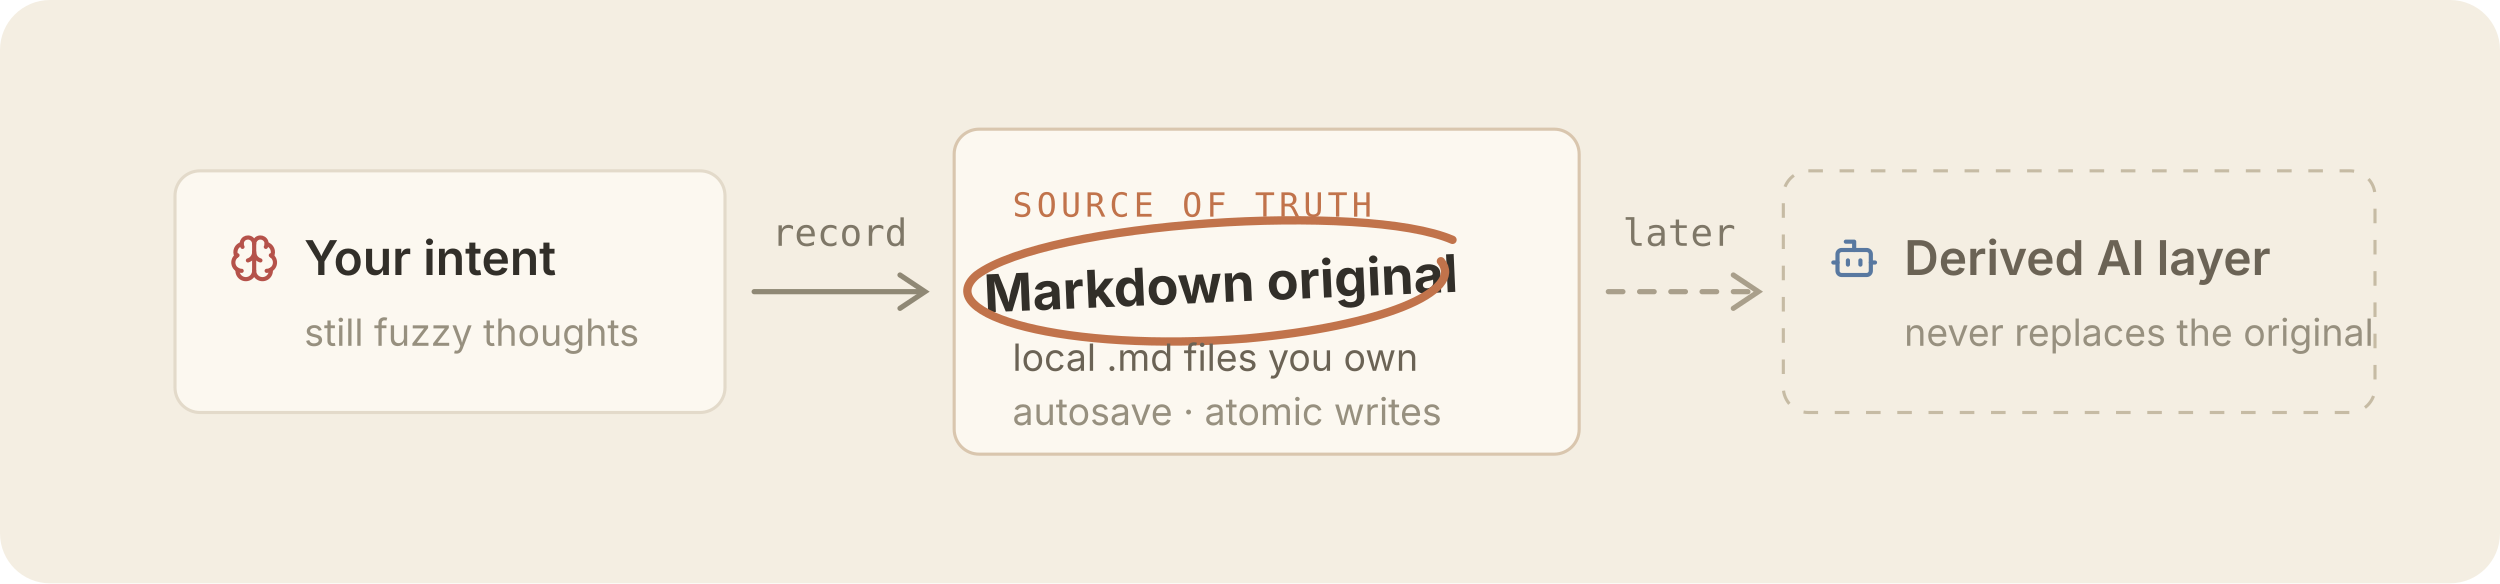
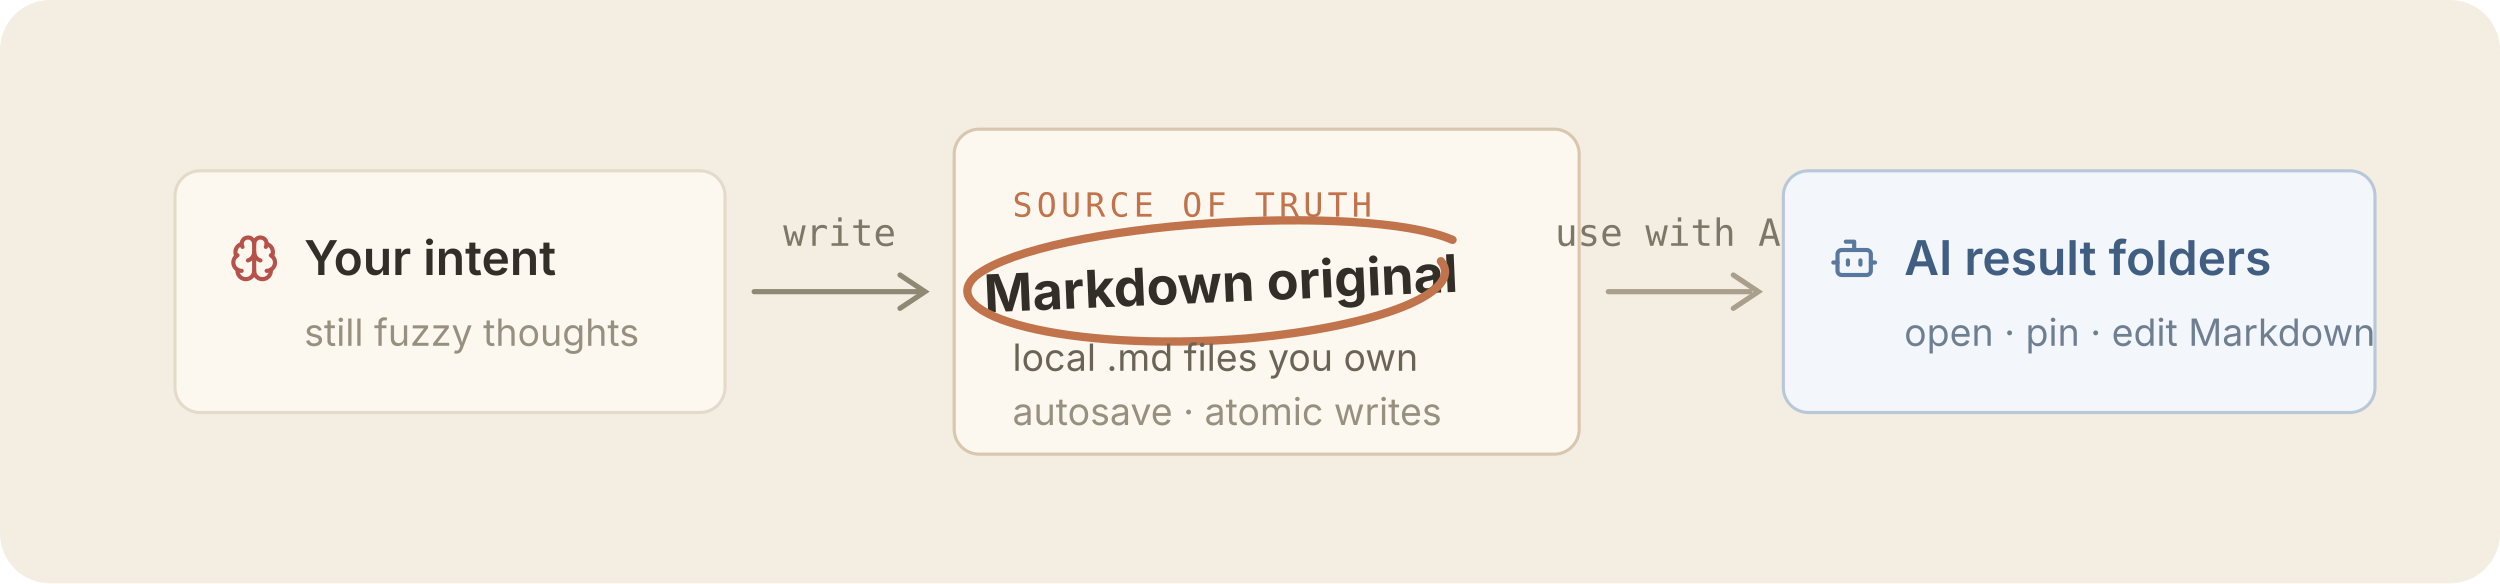
<svg xmlns="http://www.w3.org/2000/svg" width="1200" height="280" viewBox="0 0 1200 280" role="img" aria-labelledby="title desc">
  <rect width="1200" height="280" rx="24" fill="#F4EEE2" />
  <g font-family="-apple-system, BlinkMacSystemFont, 'Segoe UI', 'Apple SD Gothic Neo', 'Noto Sans KR', 'Malgun Gothic', sans-serif">
    <g transform="translate(84 82)">
      <rect width="264" height="116" rx="12" fill="#FCF8F0" stroke="#E3DACA" stroke-width="1.5" />
      <g transform="translate(26 30)" fill="none" stroke="#B5524A" stroke-width="2" stroke-linecap="round" stroke-linejoin="round">
        <path d="M12 18V5" />
        <path d="M15 13a4.17 4.17 0 0 1-3-4 4.17 4.17 0 0 1-3 4" />
        <path d="M17.598 6.5A3 3 0 1 0 12 5a3 3 0 1 0-5.598 1.5" />
        <path d="M17.997 5.125a4 4 0 0 1 2.526 5.77" />
        <path d="M18 18a4 4 0 0 0 2-7.464" />
        <path d="M19.967 17.483A4 4 0 1 1 12 18a4 4 0 1 1-7.967-.517" />
        <path d="M6 18a4 4 0 0 1-2-7.464" />
        <path d="M6.003 5.125a4 4 0 0 0-2.526 5.77" />
      </g>
      <text x="62" y="50" font-size="23" font-weight="600" fill="#322F29">Your intent</text>
      <text x="62" y="84" font-size="18" fill="#97907F">still fuzzy thoughts</text>
    </g>
    <g stroke="#8F8875" stroke-width="2.5" fill="none" stroke-linecap="round">
      <line x1="362" y1="140" x2="442" y2="140" />
      <path d="M432 132 L 444 140 L 432 148" />
    </g>
-     <text x="403" y="118" text-anchor="middle" font-family="ui-monospace, SFMono-Regular, Menlo, monospace" font-size="18" fill="#7E7767">record</text>
+     <text x="403" y="118" text-anchor="middle" font-family="ui-monospace, SFMono-Regular, Menlo, monospace" font-size="18" fill="#7E7767">write</text>
    <g transform="translate(458 62)">
      <rect width="300" height="156" rx="12" fill="#FCF8F0" stroke="#D9C6AE" stroke-width="1.5" />
      <text x="28" y="42" font-family="ui-monospace, SFMono-Regular, Menlo, monospace" font-size="16" letter-spacing="2" fill="#C1734B">SOURCE OF TRUTH</text>
      <g transform="translate(128 74) rotate(-2.5)">
        <text x="0" y="9" text-anchor="middle" font-size="25" font-weight="700" fill="#322F29">Markdown original</text>
        <path d="M112 -16 C 71 -36, -82 -33, -117 -9 C -140 9, -76 30, 11 27 C 76 24, 117 9, 106 -6" fill="none" stroke="#C1734B" stroke-width="4" stroke-linecap="round" />
      </g>
      <text x="28" y="116" font-size="18" fill="#6B6355">local .md files you own</text>
      <text x="28" y="142" font-size="18" fill="#97907F">autosave · atomic writes</text>
    </g>
    <g stroke="#A99F8B" stroke-width="2.5" fill="none" stroke-linecap="round">
-       <line x1="772" y1="140" x2="840" y2="140" stroke-dasharray="7 8" />
+       <line x1="772" y1="140" x2="840" y2="140" />
      <path d="M832 132 L 844 140 L 832 148" />
    </g>
-     <text x="806" y="118" text-anchor="middle" font-family="ui-monospace, SFMono-Regular, Menlo, monospace" font-size="18" fill="#7E7767">later</text>
+     <text x="806" y="118" text-anchor="middle" font-family="ui-monospace, SFMono-Regular, Menlo, monospace" font-size="18" fill="#7E7767">use with AI</text>
    <g transform="translate(856 82)">
-       <rect width="284" height="116" rx="12" fill="none" stroke="#C6BBA4" stroke-width="1.5" stroke-dasharray="7 8" />
+       <rect width="284" height="116" rx="12" fill="#F3F6FA" stroke="#B8C8D9" stroke-width="1.5" />
      <g transform="translate(22 30)" fill="none" stroke="#5878A0" stroke-width="2" stroke-linecap="round" stroke-linejoin="round">
        <path d="M12 8V4H8" />
        <rect x="4" y="8" width="16" height="12" rx="2" />
        <path d="M2 14h2" />
        <path d="M20 14h2" />
        <path d="M15 13v2" />
        <path d="M9 13v2" />
      </g>
-       <text x="58" y="50" font-size="23" font-weight="600" fill="#6B6355">Derived AI layer</text>
-       <text x="58" y="84" font-size="18" fill="#97907F">never replaces the original</text>
+       <text x="58" y="50" font-size="23" font-weight="600" fill="#405E82">AI result folders</text>
+       <text x="58" y="84" font-size="18" fill="#6F7F92">open · pin · edit Markdown</text>
    </g>
  </g>
</svg>
